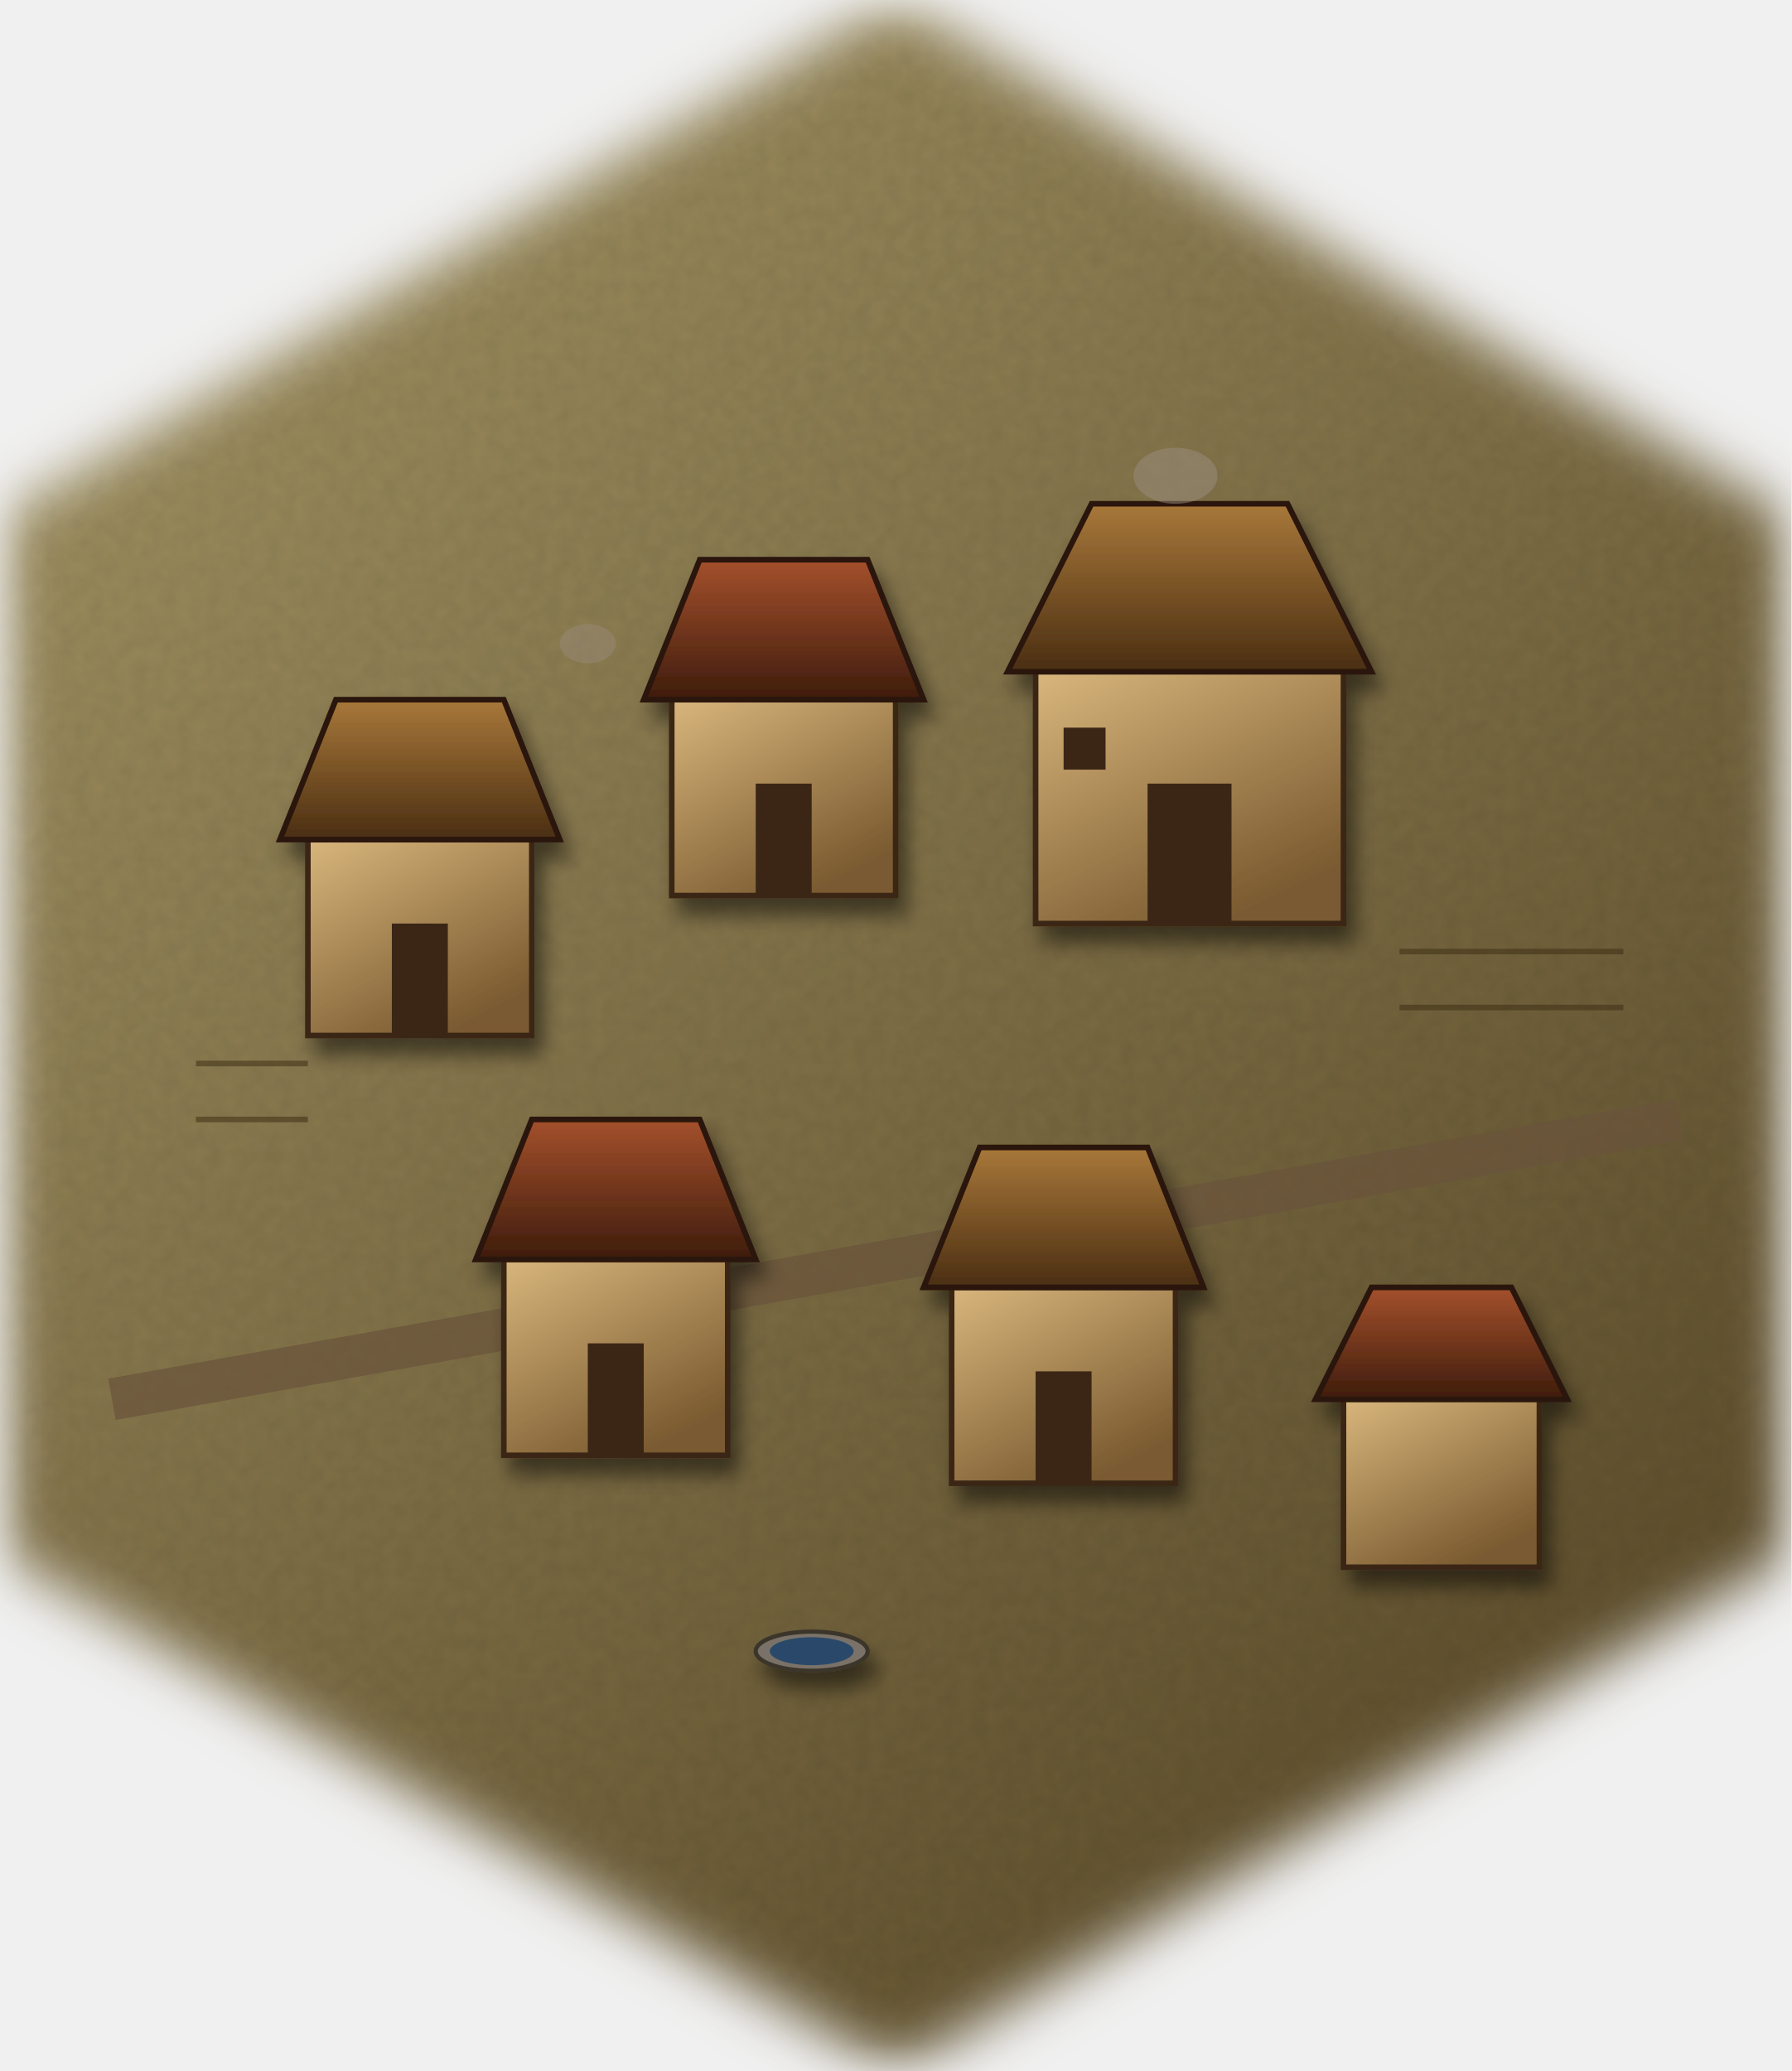
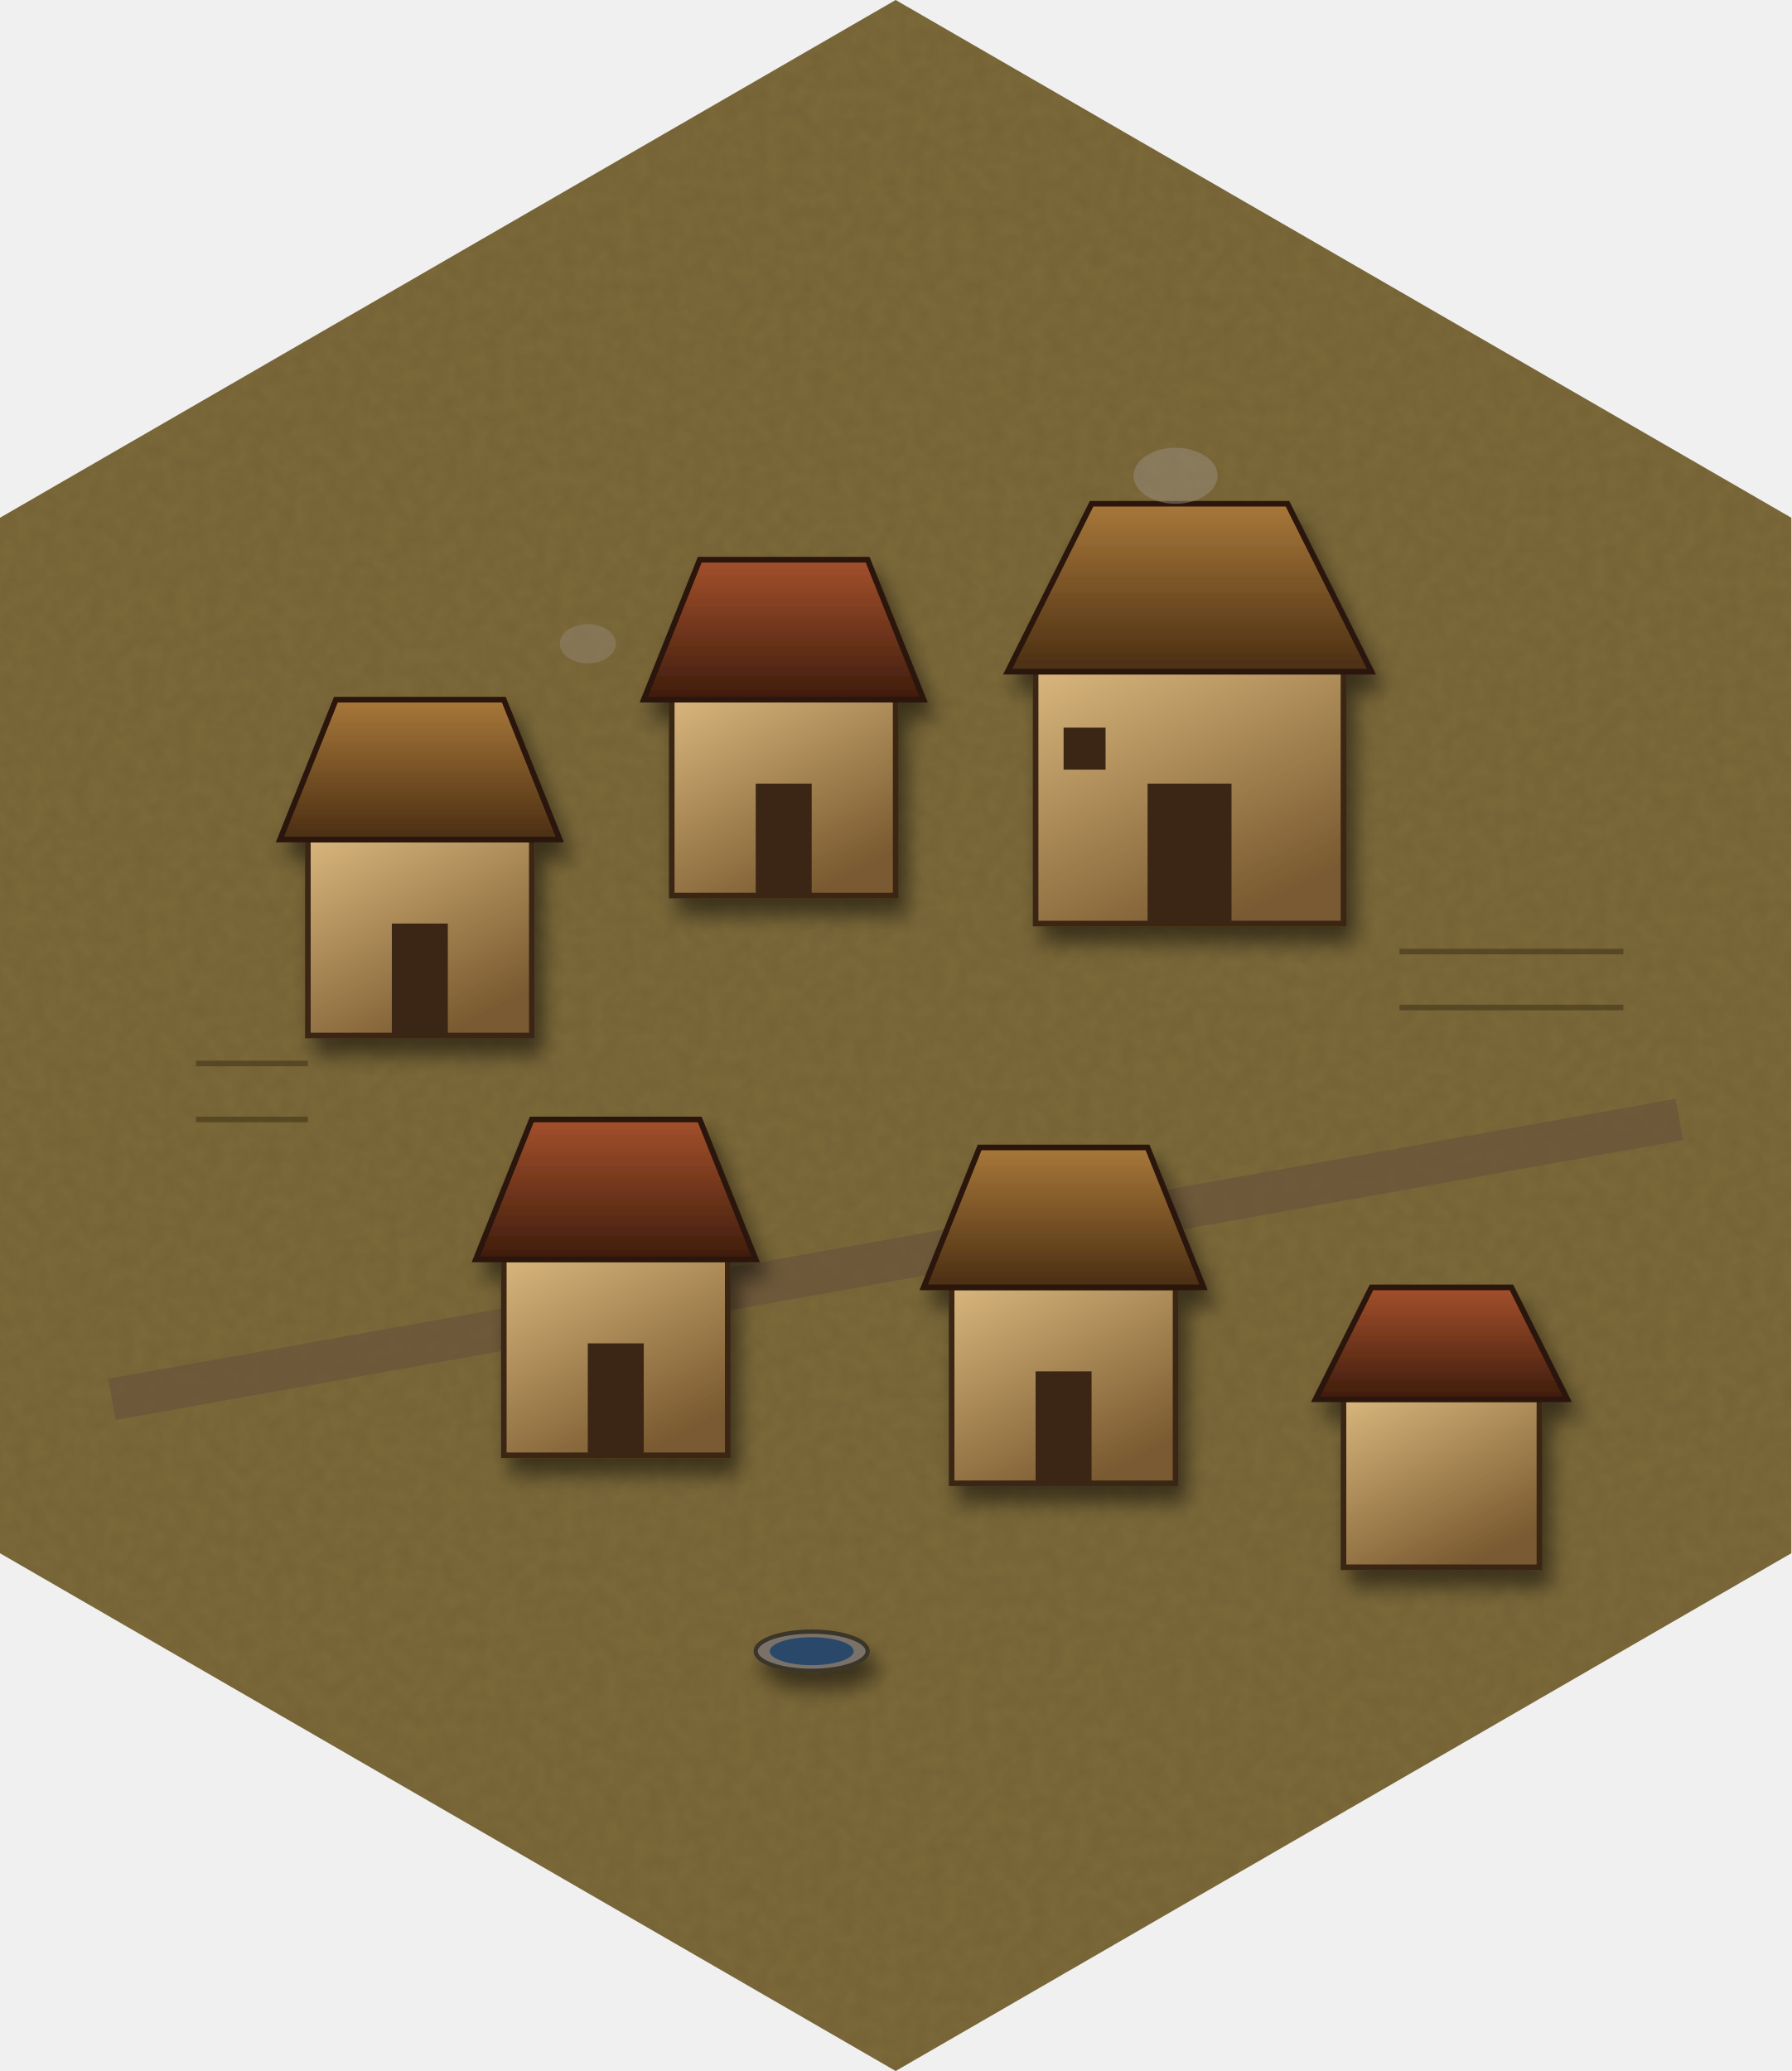
<svg xmlns="http://www.w3.org/2000/svg" viewBox="0 0 128 148" preserveAspectRatio="xMidYMid meet">
  <defs>
    <clipPath id="hex">
      <polygon points="64,0 128,37 128,111 64,148 0,111 0,37" />
    </clipPath>
-     <mask id="softhex">
-       <polygon points="64,0 128,37 128,111 64,148 0,111 0,37" fill="white" filter="url(#hexblur)" />
-     </mask>
-     <filter id="hexblur" x="-10%" y="-10%" width="120%" height="120%">
-       <feGaussianBlur stdDeviation="2" />
-     </filter>
-     <linearGradient id="lg-base" x1="0" y1="0" x2="0.8" y2="1">
-       <stop offset="0" stop-color="#a89968" />
-       <stop offset="1" stop-color="#5a4a28" />
-     </linearGradient>
    <linearGradient id="lg-wall" x1="0" y1="0" x2="0.6" y2="1">
      <stop offset="0" stop-color="#d8b67c" />
      <stop offset="1" stop-color="#7a5a30" />
    </linearGradient>
    <linearGradient id="lg-thatch" x1="0" y1="0" x2="0" y2="1">
      <stop offset="0" stop-color="#a8783a" />
      <stop offset="1" stop-color="#4a2e12" />
    </linearGradient>
    <linearGradient id="lg-tile" x1="0" y1="0" x2="0" y2="1">
      <stop offset="0" stop-color="#a4502c" />
      <stop offset="1" stop-color="#3e1c0c" />
    </linearGradient>
    <filter id="nz" x="0" y="0" width="1" height="1">
      <feTurbulence type="fractalNoise" baseFrequency="0.95" numOctaves="2" seed="85" />
      <feColorMatrix values="0 0 0 0 0  0 0 0 0 0  0 0 0 0 0  0 0 0 0.2 0" />
      <feComposite in2="SourceGraphic" operator="in" />
    </filter>
    <filter id="ds" x="-30%" y="-30%" width="160%" height="160%">
      <feGaussianBlur in="SourceAlpha" stdDeviation="0.7" />
      <feOffset dx="0.6" dy="1.2" />
      <feComponentTransfer>
        <feFuncA type="linear" slope="0.5" />
      </feComponentTransfer>
      <feMerge>
        <feMergeNode />
        <feMergeNode in="SourceGraphic" />
      </feMerge>
    </filter>
  </defs>
-   <g mask="url(#softhex)">
-     <rect x="0" y="0" width="128" height="148" fill="url(#lg-base)" />
+   <g clip-path="url(#hex)">
+     <rect x="0" y="0" width="128" height="148" fill="#7d6a3a" />
    <rect x="0" y="0" width="128" height="148" fill="#3a2c14" filter="url(#nz)" opacity="0.4" />
    <path d="M 8 100 L 120 80" stroke="#6a523a" stroke-width="3" opacity="0.7" />
    <g filter="url(#ds)">
      <rect x="22" y="60" width="16" height="14" fill="url(#lg-wall)" stroke="#3a2814" stroke-width="0.4" />
      <polygon points="20,60 40,60 36,50 24,50" fill="url(#lg-thatch)" stroke="#2a1408" stroke-width="0.4" />
      <rect x="28" y="66" width="4" height="8" fill="#3a2814" />
      <rect x="48" y="50" width="16" height="14" fill="url(#lg-wall)" stroke="#3a2814" stroke-width="0.4" />
      <polygon points="46,50 66,50 62,40 50,40" fill="url(#lg-tile)" stroke="#2a1408" stroke-width="0.4" />
      <rect x="54" y="56" width="4" height="8" fill="#3a2814" />
      <rect x="74" y="48" width="22" height="18" fill="url(#lg-wall)" stroke="#3a2814" stroke-width="0.4" />
      <polygon points="72,48 98,48 92,36 78,36" fill="url(#lg-thatch)" stroke="#2a1408" stroke-width="0.4" />
      <rect x="82" y="56" width="6" height="10" fill="#3a2814" />
      <rect x="76" y="52" width="3" height="3" fill="#3a2814" />
      <rect x="36" y="90" width="16" height="14" fill="url(#lg-wall)" stroke="#3a2814" stroke-width="0.4" />
      <polygon points="34,90 54,90 50,80 38,80" fill="url(#lg-tile)" stroke="#2a1408" stroke-width="0.4" />
      <rect x="42" y="96" width="4" height="8" fill="#3a2814" />
      <rect x="68" y="92" width="16" height="14" fill="url(#lg-wall)" stroke="#3a2814" stroke-width="0.4" />
      <polygon points="66,92 86,92 82,82 70,82" fill="url(#lg-thatch)" stroke="#2a1408" stroke-width="0.4" />
      <rect x="74" y="98" width="4" height="8" fill="#3a2814" />
      <rect x="96" y="100" width="14" height="12" fill="url(#lg-wall)" stroke="#3a2814" stroke-width="0.4" />
      <polygon points="94,100 112,100 108,92 98,92" fill="url(#lg-tile)" stroke="#2a1408" stroke-width="0.4" />
      <ellipse cx="58" cy="118" rx="4" ry="1.4" fill="#7a7268" stroke="#3a342a" stroke-width="0.3" />
      <ellipse cx="58" cy="118" rx="3" ry="1" fill="#2a4a6a" />
    </g>
    <ellipse cx="84" cy="34" rx="3" ry="2" fill="#9a8d80" opacity="0.5" />
    <ellipse cx="42" cy="46" rx="2" ry="1.4" fill="#9a8d80" opacity="0.4" />
    <g stroke="#3e3014" stroke-width="0.4" opacity="0.55">
      <line x1="14" y1="76" x2="22" y2="76" />
      <line x1="14" y1="80" x2="22" y2="80" />
      <line x1="100" y1="68" x2="116" y2="68" />
      <line x1="100" y1="72" x2="116" y2="72" />
    </g>
  </g>
</svg>
